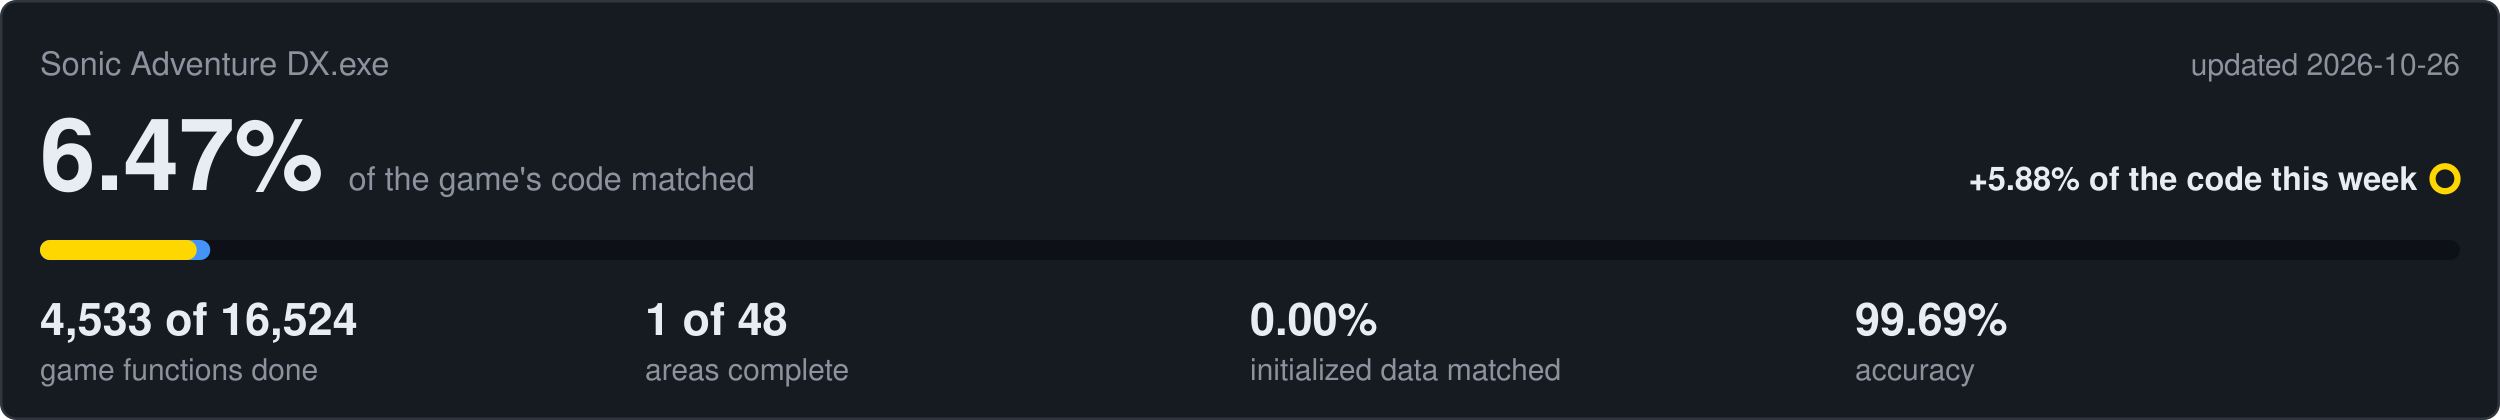
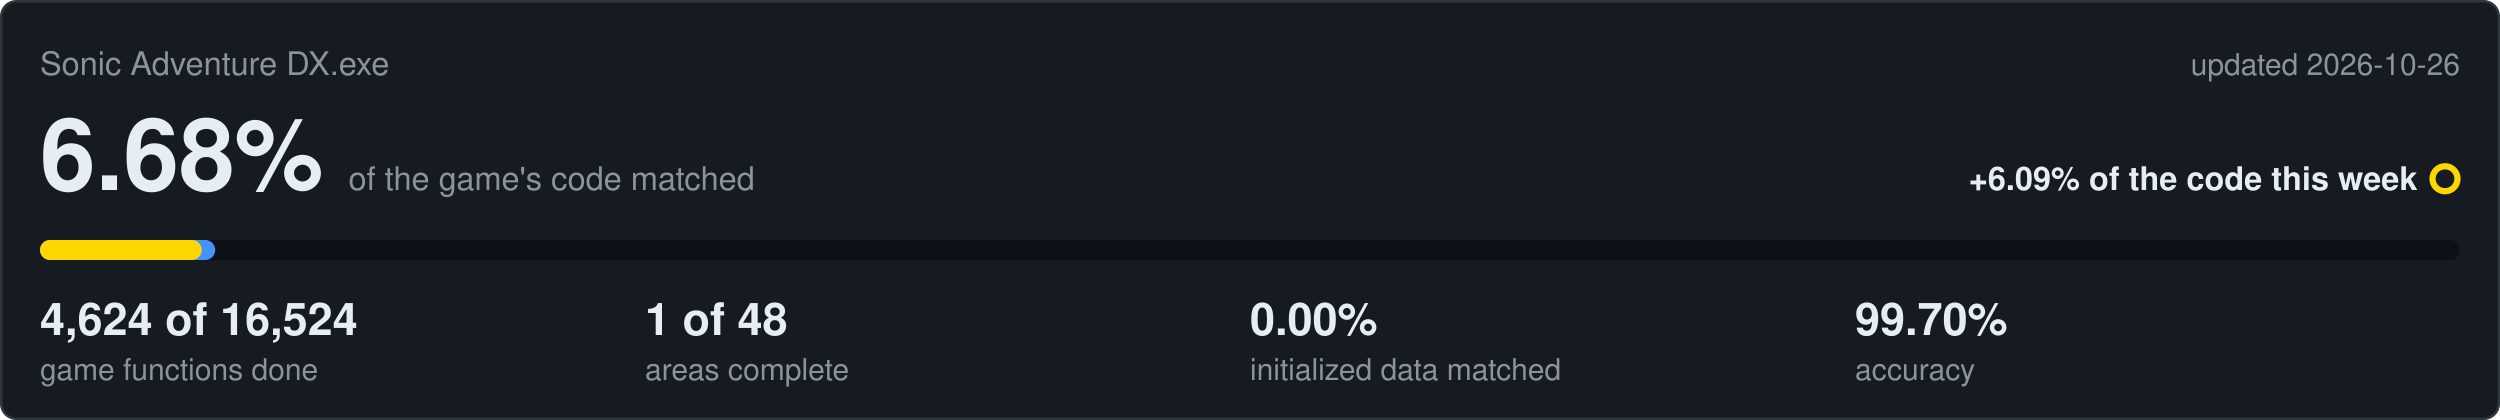
<svg xmlns="http://www.w3.org/2000/svg" viewBox="0 0 1000 168" width="1000" height="168">
  <rect x="0.5" y="0.5" width="999" height="167" rx="6" fill="#161b22" stroke="#30363d" />
  <text x="16" y="30" font-family="Segoe UI,Helvetica,Arial,sans-serif" font-size="13" fill="#8b949e">Sonic Adventure DX.exe</text>
  <text x="984" y="30" text-anchor="end" font-family="Segoe UI,Helvetica,Arial,sans-serif" font-size="12" fill="#8b949e">updated 2026-10-26</text>
-   <text x="16" y="76" font-family="Segoe UI,Helvetica,Arial,sans-serif" font-size="40" font-weight="600" fill="#e6edf3">6.47%<tspan dx="10" font-size="13" font-weight="400" fill="#8b949e">of the game's code matched</tspan>
+   <text x="16" y="76" font-family="Segoe UI,Helvetica,Arial,sans-serif" font-size="40" font-weight="600" fill="#e6edf3">6.68%<tspan dx="10" font-size="13" font-weight="400" fill="#8b949e">of the game's code matched</tspan>
  </text>
-   <text x="967" y="76" text-anchor="end" font-family="Segoe UI,Helvetica,Arial,sans-serif" font-size="13" font-weight="600" fill="#e6edf3">+5.88% of the code this week</text>
+   <text x="967" y="76" text-anchor="end" font-family="Segoe UI,Helvetica,Arial,sans-serif" font-size="13" font-weight="600" fill="#e6edf3">+6.09% of the code this week</text>
  <circle cx="978" cy="71.5" r="5" fill="none" stroke="#ffd700" stroke-width="2.5" />
  <rect x="16" y="96" width="968" height="8" rx="4" fill="#0d1117" />
-   <rect x="16" y="96" width="68.1" height="8" rx="4" fill="#4493f8" />
-   <rect x="16" y="96" width="62.7" height="8" rx="4" fill="#ffd700" />
-   <text x="16" y="134" font-family="Segoe UI,Helvetica,Arial,sans-serif" font-size="18" font-weight="600" fill="#e6edf3">4,533 of 16,524</text>
+   <rect x="16" y="96" width="70.1" height="8" rx="4" fill="#4493f8" />
+   <rect x="16" y="96" width="64.7" height="8" rx="4" fill="#ffd700" />
+   <text x="16" y="134" font-family="Segoe UI,Helvetica,Arial,sans-serif" font-size="18" font-weight="600" fill="#e6edf3">4,624 of 16,524</text>
  <text x="16" y="152" font-family="Segoe UI,Helvetica,Arial,sans-serif" font-size="12" fill="#8b949e">game functions done</text>
  <text x="258" y="134" font-family="Segoe UI,Helvetica,Arial,sans-serif" font-size="18" font-weight="600" fill="#e6edf3">1 of 48</text>
  <text x="258" y="152" font-family="Segoe UI,Helvetica,Arial,sans-serif" font-size="12" fill="#8b949e">areas complete</text>
  <text x="500" y="134" font-family="Segoe UI,Helvetica,Arial,sans-serif" font-size="18" font-weight="600" fill="#e6edf3">0.00%</text>
  <text x="500" y="152" font-family="Segoe UI,Helvetica,Arial,sans-serif" font-size="12" fill="#8b949e">initialized data matched</text>
-   <text x="742" y="134" font-family="Segoe UI,Helvetica,Arial,sans-serif" font-size="18" font-weight="600" fill="#e6edf3">99.69%</text>
+   <text x="742" y="134" font-family="Segoe UI,Helvetica,Arial,sans-serif" font-size="18" font-weight="600" fill="#e6edf3">99.70%</text>
  <text x="742" y="152" font-family="Segoe UI,Helvetica,Arial,sans-serif" font-size="12" fill="#8b949e">accuracy</text>
</svg>
